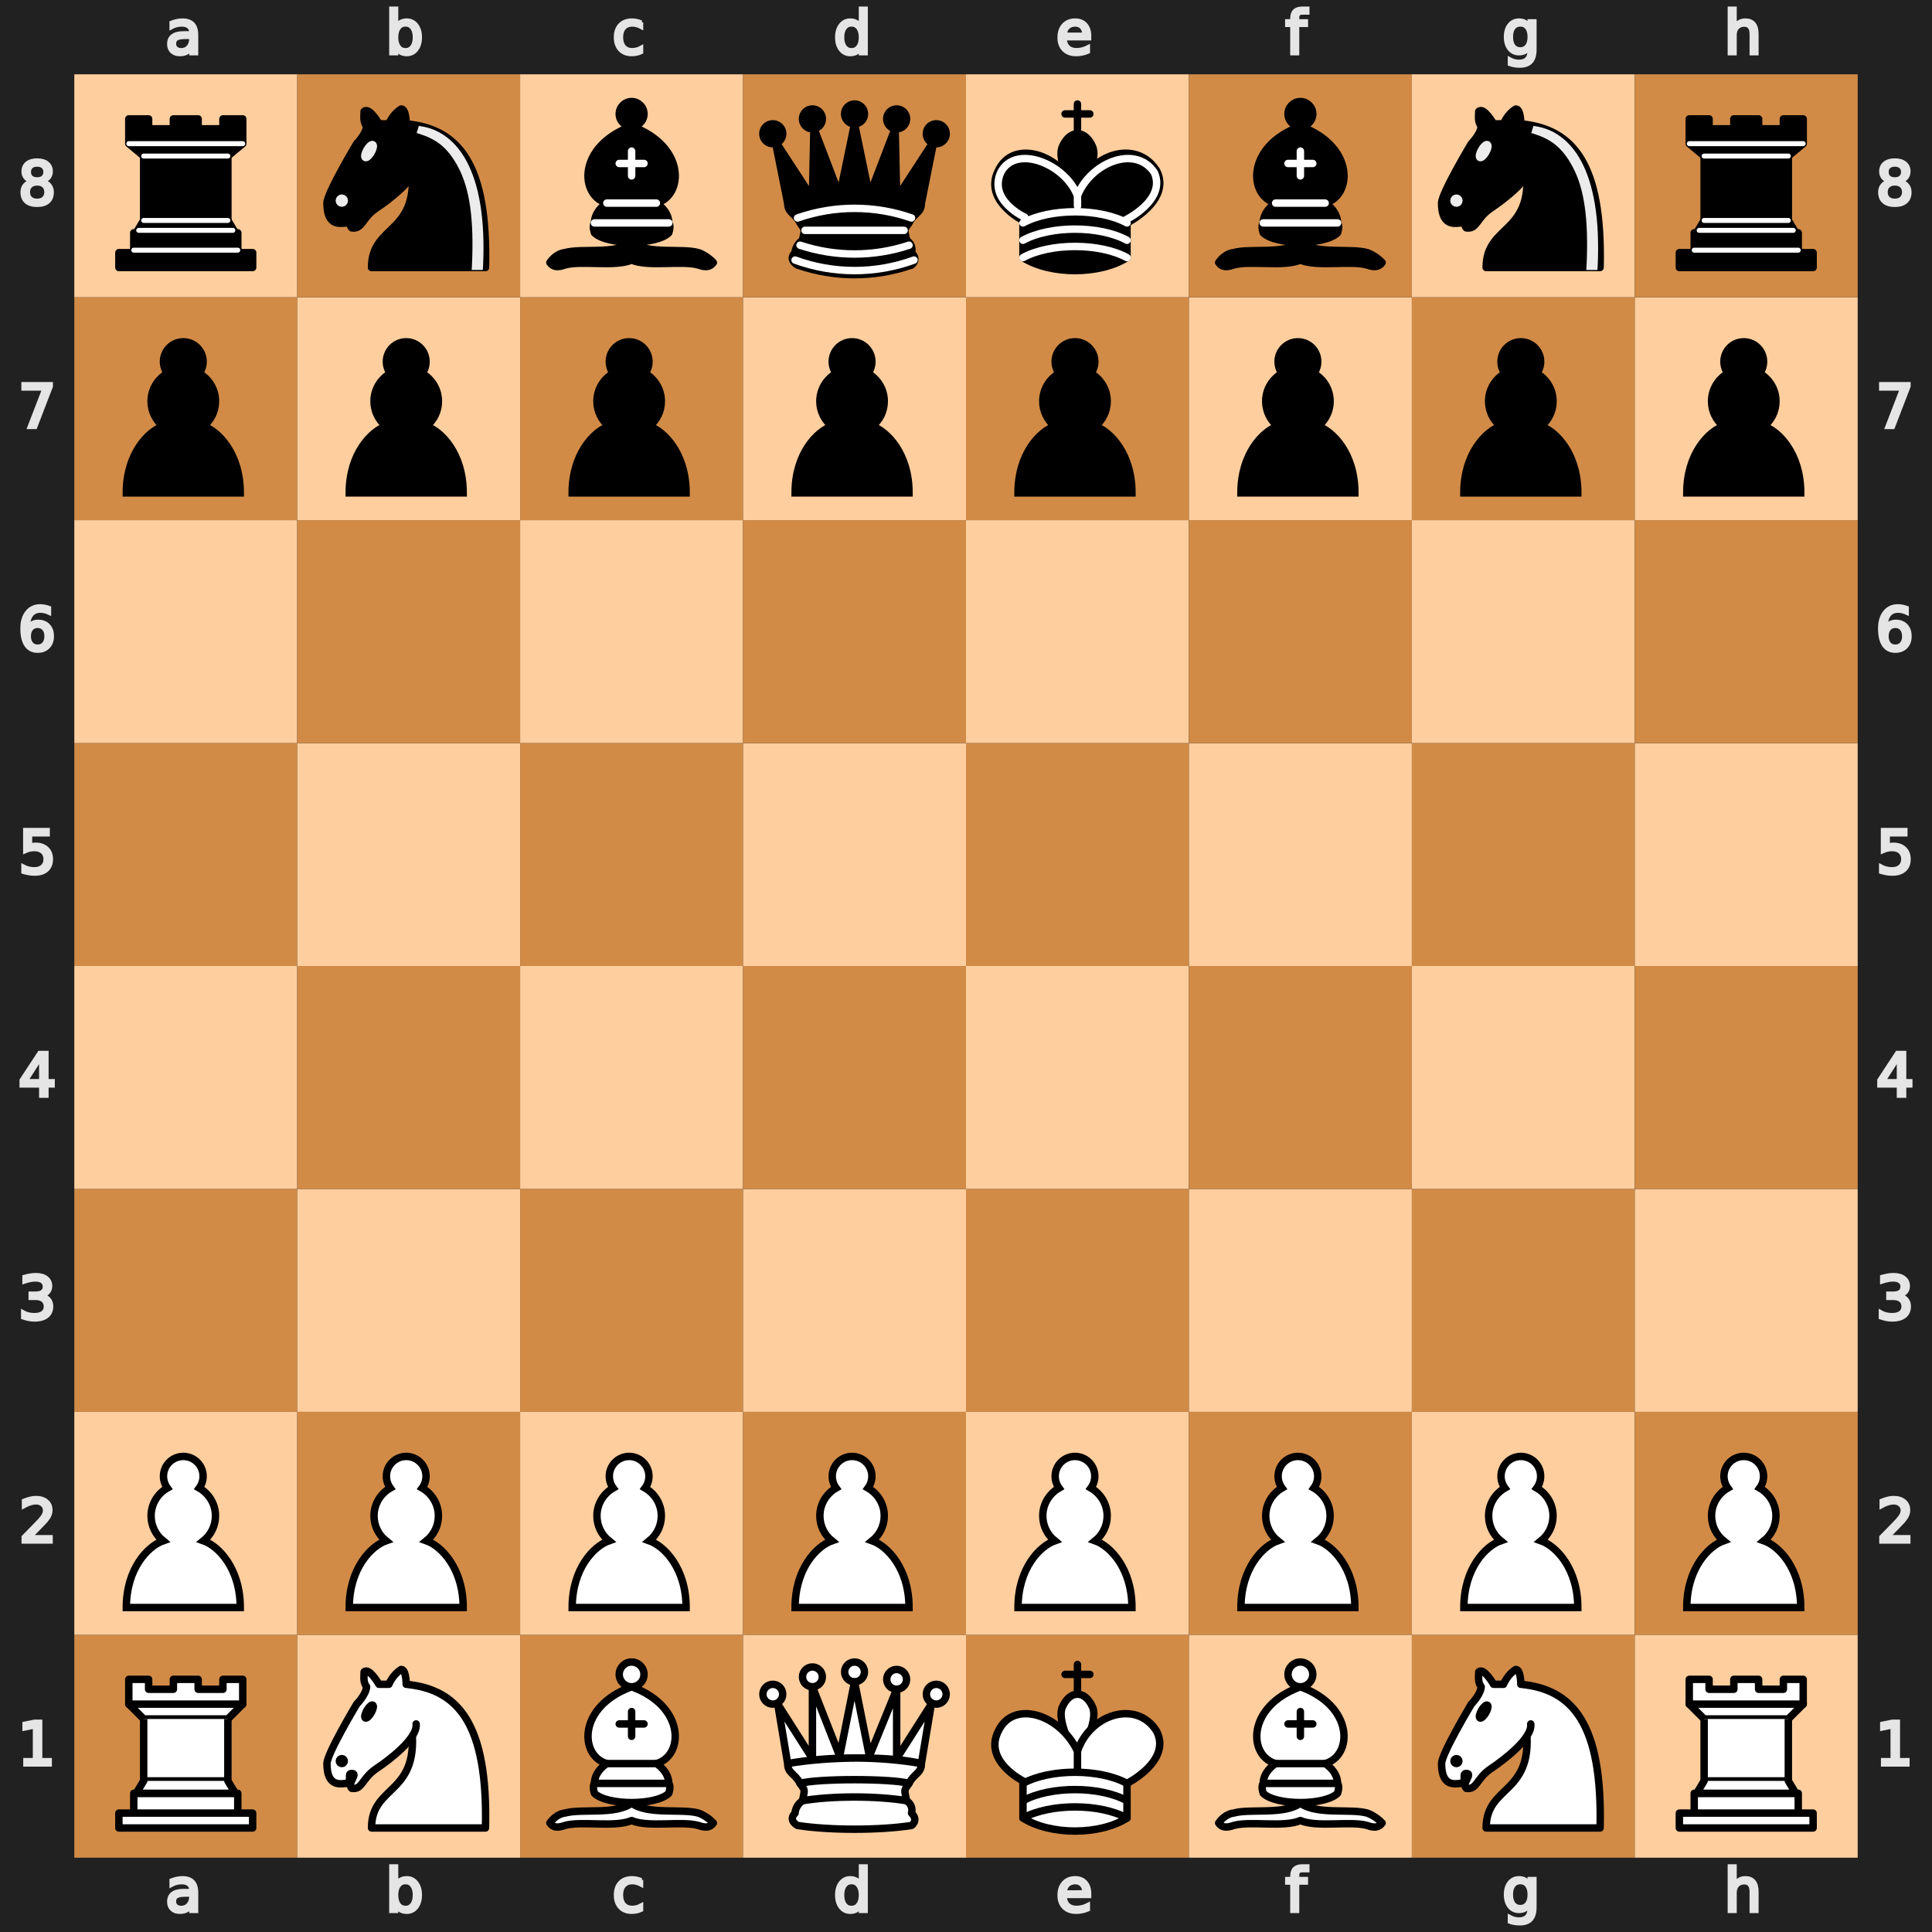
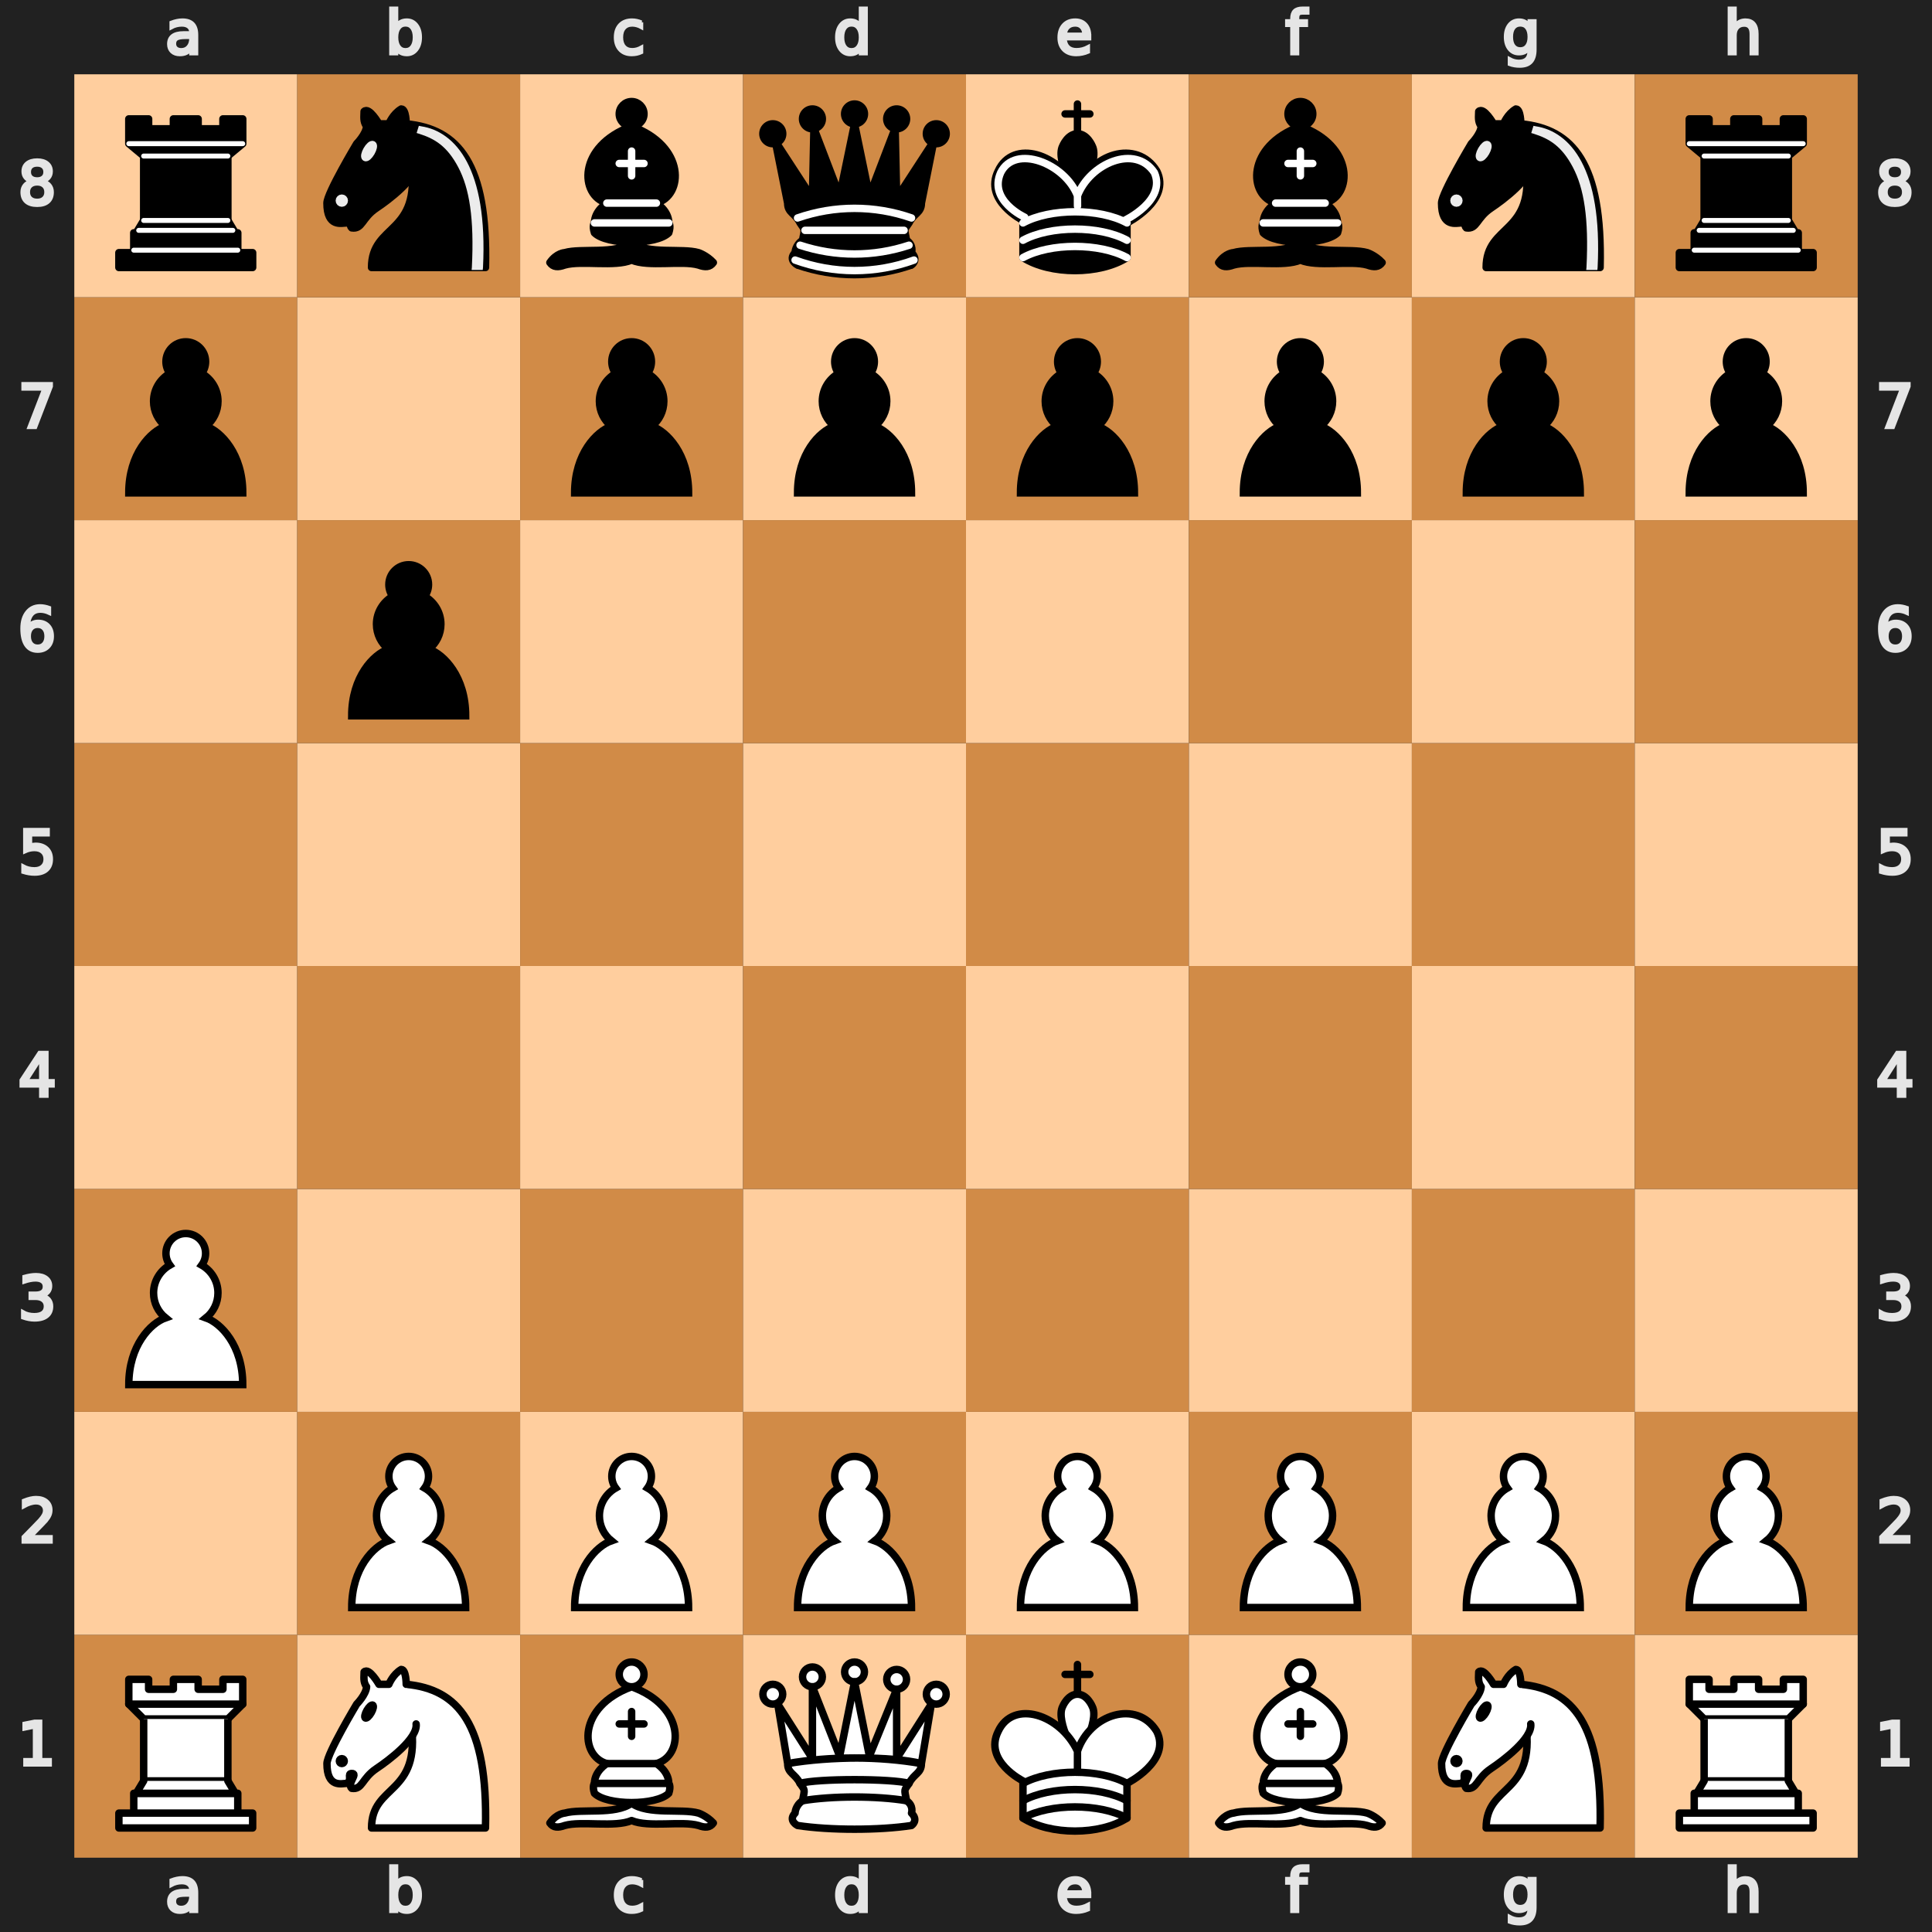
- <svg xmlns="http://www.w3.org/2000/svg" xmlns:xlink="http://www.w3.org/1999/xlink" version="1.1" viewBox="0 0 390 390">
+ <svg xmlns="http://www.w3.org/2000/svg" xmlns:xlink="http://www.w3.org/1999/xlink" version="1.2" baseProfile="tiny" viewBox="0 0 390 390">
  <defs>
    <g id="white-pawn" class="white pawn">
-       <path d="M22 9c-2.21 0-4 1.79-4 4 0 .89.29 1.71.78 2.38-1.95 1.12-3.28 3.21-3.28 5.62 0 2.03.94 3.84 2.41 5.03-3 1.06-7.41 5.55-7.41 13.47h23c0-7.92-4.41-12.41-7.41-13.47 1.47-1.19 2.41-3 2.41-5.03 0-2.41-1.33-4.5-3.28-5.62.49-.67.78-1.49.78-2.38 0-2.21-1.79-4-4-4z" fill="#fff" stroke="#000" stroke-width="1.5" stroke-linecap="round" />
+       <path d="M22.5 9c-2.21 0-4 1.79-4 4 0 .89.29 1.71.78 2.38C17.33 16.5 16 18.59 16 21c0 2.03.94 3.84 2.41 5.03-3 1.06-7.41 5.55-7.41 13.47h23c0-7.92-4.41-12.41-7.41-13.47 1.47-1.19 2.41-3 2.41-5.03 0-2.41-1.33-4.5-3.28-5.62.49-.67.78-1.49.78-2.38 0-2.21-1.79-4-4-4z" fill="#fff" stroke="#000" stroke-width="1.5" stroke-linecap="round" />
    </g>
    <g id="white-knight" class="white knight" fill="none" fill-rule="evenodd" stroke="#000" stroke-width="1.5" stroke-linecap="round" stroke-linejoin="round">
      <path d="M 22,10 C 32.5,11 38.5,18 38,39 L 15,39 C 15,30 25,32.5 23,18" style="fill:#ffffff; stroke:#000000;" />
      <path d="M 24,18 C 24.38,20.91 18.45,25.37 16,27 C 13,29 13.18,31.34 11,31 C 9.958,30.06 12.41,27.96 11,28 C 10,28 11.19,29.23 10,30 C 9,30 5.997,31 6,26 C 6,24 12,14 12,14 C 12,14 13.89,12.1 14,10.5 C 13.27,9.506 13.5,8.5 13.5,7.5 C 14.5,6.5 16.5,10 16.5,10 L 18.5,10 C 18.5,10 19.28,8.008 21,7 C 22,7 22,10 22,10" style="fill:#ffffff; stroke:#000000;" />
      <path d="M 9.5 25.5 A 0.5 0.5 0 1 1 8.5,25.5 A 0.5 0.5 0 1 1 9.5 25.5 z" style="fill:#000000; stroke:#000000;" />
      <path d="M 15 15.5 A 0.5 1.5 0 1 1 14,15.5 A 0.5 1.5 0 1 1 15 15.5 z" transform="matrix(0.866,0.5,-0.5,0.866,9.693,-5.173)" style="fill:#000000; stroke:#000000;" />
    </g>
    <g id="white-bishop" class="white bishop" fill="none" fill-rule="evenodd" stroke="#000" stroke-width="1.5" stroke-linecap="round" stroke-linejoin="round">
      <g fill="#fff" stroke-linecap="butt">
        <path d="M9 36c3.39-.97 10.11.43 13.5-2 3.39 2.43 10.11 1.03 13.5 2 0 0 1.65.54 3 2-.68.97-1.65.99-3 .5-3.39-.97-10.11.46-13.5-1-3.39 1.46-10.11.03-13.5 1-1.354.49-2.323.47-3-.5 1.354-1.94 3-2 3-2zM15 32c2.5 2.5 12.5 2.5 15 0 .5-1.5 0-2 0-2 0-2.5-2.5-4-2.5-4 5.5-1.5 6-11.5-5-15.5-11 4-10.5 14-5 15.5 0 0-2.5 1.5-2.5 4 0 0-.5.5 0 2zM25 8a2.5 2.5 0 1 1-5 0 2.5 2.5 0 1 1 5 0z" />
      </g>
      <path d="M17.5 26h10M15 30h15m-7.5-14.5v5M20 18h5" stroke-linejoin="miter" />
    </g>
    <g id="white-rook" class="white rook" fill="#fff" fill-rule="evenodd" stroke="#000" stroke-width="1.5" stroke-linecap="round" stroke-linejoin="round">
      <path d="M9 39h27v-3H9v3zM12 36v-4h21v4H12zM11 14V9h4v2h5V9h5v2h5V9h4v5" stroke-linecap="butt" />
      <path d="M34 14l-3 3H14l-3-3" />
      <path d="M31 17v12.5H14V17" stroke-linecap="butt" stroke-linejoin="miter" />
      <path d="M31 29.5l1.5 2.5h-20l1.5-2.5" />
      <path d="M11 14h23" fill="none" stroke-linejoin="miter" />
    </g>
    <g id="white-queen" class="white queen" fill="#fff" fill-rule="evenodd" stroke="#000" stroke-width="1.5" stroke-linecap="round" stroke-linejoin="round">
      <path d="M8 12a2 2 0 1 1-4 0 2 2 0 1 1 4 0zM24.5 7.5a2 2 0 1 1-4 0 2 2 0 1 1 4 0zM41 12a2 2 0 1 1-4 0 2 2 0 1 1 4 0zM16 8.5a2 2 0 1 1-4 0 2 2 0 1 1 4 0zM33 9a2 2 0 1 1-4 0 2 2 0 1 1 4 0z" />
      <path d="M9 26c8.5-1.5 21-1.5 27 0l2-12-7 11V11l-5.5 13.5-3-15-3 15-5.5-14V25L7 14l2 12zM9 26c0 2 1.5 2 2.5 4 1 1.5 1 1 .5 3.5-1.5 1-1.5 2.5-1.5 2.5-1.5 1.5.5 2.5.5 2.5 6.5 1 16.5 1 23 0 0 0 1.5-1 0-2.5 0 0 .5-1.5-1-2.5-.5-2.5-.5-2 .5-3.5 1-2 2.5-2 2.5-4-8.5-1.5-18.5-1.5-27 0z" stroke-linecap="butt" />
      <path d="M11.5 30c3.5-1 18.5-1 22 0M12 33.5c6-1 15-1 21 0" fill="none" />
    </g>
    <g id="white-king" class="white king" fill="none" fill-rule="evenodd" stroke="#000" stroke-width="1.5" stroke-linecap="round" stroke-linejoin="round">
      <path d="M22.5 11.63V6M20 8h5" stroke-linejoin="miter" />
      <path d="M22.5 25s4.5-7.5 3-10.5c0 0-1-2.5-3-2.5s-3 2.5-3 2.5c-1.5 3 3 10.5 3 10.5" fill="#fff" stroke-linecap="butt" stroke-linejoin="miter" />
      <path d="M11.5 37c5.5 3.5 15.5 3.5 21 0v-7s9-4.5 6-10.5c-4-6.5-13.5-3.5-16 4V27v-3.5c-3.5-7.5-13-10.5-16-4-3 6 5 10 5 10V37z" fill="#fff" />
      <path d="M11.5 30c5.5-3 15.5-3 21 0m-21 3.5c5.5-3 15.5-3 21 0m-21 3.5c5.5-3 15.5-3 21 0" />
    </g>
    <g id="black-pawn" class="black pawn">
-       <path d="M22 9c-2.21 0-4 1.79-4 4 0 .89.29 1.71.78 2.38-1.95 1.12-3.28 3.21-3.28 5.62 0 2.03.94 3.84 2.41 5.03-3 1.06-7.41 5.55-7.41 13.47h23c0-7.92-4.41-12.41-7.41-13.47 1.47-1.19 2.41-3 2.41-5.03 0-2.41-1.33-4.5-3.28-5.62.49-.67.78-1.49.78-2.38 0-2.21-1.79-4-4-4z" stroke="#000" stroke-width="1.5" stroke-linecap="round" />
+       <path d="M22.5 9c-2.21 0-4 1.79-4 4 0 .89.29 1.71.78 2.38C17.33 16.5 16 18.59 16 21c0 2.03.94 3.84 2.41 5.03-3 1.06-7.41 5.55-7.41 13.47h23c0-7.92-4.41-12.41-7.41-13.47 1.47-1.19 2.41-3 2.41-5.03 0-2.41-1.33-4.5-3.28-5.62.49-.67.78-1.49.78-2.38 0-2.21-1.79-4-4-4z" stroke="#000" stroke-width="1.5" stroke-linecap="round" />
    </g>
    <g id="black-knight" class="black knight" fill="none" fill-rule="evenodd" stroke="#000" stroke-width="1.5" stroke-linecap="round" stroke-linejoin="round">
      <path d="M 22,10 C 32.5,11 38.5,18 38,39 L 15,39 C 15,30 25,32.5 23,18" style="fill:#000000; stroke:#000000;" />
      <path d="M 24,18 C 24.38,20.91 18.45,25.37 16,27 C 13,29 13.18,31.34 11,31 C 9.958,30.06 12.41,27.96 11,28 C 10,28 11.19,29.23 10,30 C 9,30 5.997,31 6,26 C 6,24 12,14 12,14 C 12,14 13.89,12.1 14,10.5 C 13.27,9.506 13.5,8.5 13.5,7.5 C 14.5,6.5 16.5,10 16.5,10 L 18.5,10 C 18.5,10 19.28,8.008 21,7 C 22,7 22,10 22,10" style="fill:#000000; stroke:#000000;" />
      <path d="M 9.5 25.5 A 0.5 0.5 0 1 1 8.5,25.5 A 0.5 0.5 0 1 1 9.5 25.5 z" style="fill:#ececec; stroke:#ececec;" />
      <path d="M 15 15.5 A 0.5 1.5 0 1 1 14,15.5 A 0.5 1.5 0 1 1 15 15.5 z" transform="matrix(0.866,0.5,-0.5,0.866,9.693,-5.173)" style="fill:#ececec; stroke:#ececec;" />
      <path d="M 24.55,10.4 L 24.1,11.85 L 24.6,12 C 27.75,13 30.25,14.49 32.5,18.75 C 34.75,23.01 35.75,29.06 35.25,39 L 35.2,39.5 L 37.45,39.5 L 37.5,39 C 38,28.94 36.62,22.15 34.25,17.66 C 31.88,13.17 28.46,11.02 25.06,10.5 L 24.55,10.4 z " style="fill:#ececec; stroke:none;" />
    </g>
    <g id="black-bishop" class="black bishop" fill="none" fill-rule="evenodd" stroke="#000" stroke-width="1.5" stroke-linecap="round" stroke-linejoin="round">
      <path d="M9 36c3.39-.97 10.11.43 13.5-2 3.39 2.43 10.11 1.03 13.5 2 0 0 1.65.54 3 2-.68.97-1.65.99-3 .5-3.39-.97-10.11.46-13.5-1-3.39 1.46-10.11.03-13.5 1-1.354.49-2.323.47-3-.5 1.354-1.94 3-2 3-2zm6-4c2.5 2.5 12.5 2.5 15 0 .5-1.5 0-2 0-2 0-2.5-2.5-4-2.5-4 5.5-1.5 6-11.5-5-15.5-11 4-10.5 14-5 15.5 0 0-2.5 1.5-2.5 4 0 0-.5.5 0 2zM25 8a2.5 2.5 0 1 1-5 0 2.5 2.5 0 1 1 5 0z" fill="#000" stroke-linecap="butt" />
      <path d="M17.5 26h10M15 30h15m-7.5-14.5v5M20 18h5" stroke="#fff" stroke-linejoin="miter" />
    </g>
    <g id="black-rook" class="black rook" fill="#000" fill-rule="evenodd" stroke="#000" stroke-width="1.5" stroke-linecap="round" stroke-linejoin="round">
      <path d="M9 39h27v-3H9v3zM12.5 32l1.5-2.5h17l1.5 2.5h-20zM12 36v-4h21v4H12z" stroke-linecap="butt" />
      <path d="M14 29.5v-13h17v13H14z" stroke-linecap="butt" stroke-linejoin="miter" />
      <path d="M14 16.5L11 14h23l-3 2.5H14zM11 14V9h4v2h5V9h5v2h5V9h4v5H11z" stroke-linecap="butt" />
      <path d="M12 35.5h21M13 31.5h19M14 29.5h17M14 16.5h17M11 14h23" fill="none" stroke="#fff" stroke-width="1" stroke-linejoin="miter" />
    </g>
    <g id="black-queen" class="black queen" fill="#000" fill-rule="evenodd" stroke="#000" stroke-width="1.5" stroke-linecap="round" stroke-linejoin="round">
      <g fill="#000" stroke="none">
        <circle cx="6" cy="12" r="2.75" />
        <circle cx="14" cy="9" r="2.75" />
        <circle cx="22.5" cy="8" r="2.75" />
        <circle cx="31" cy="9" r="2.75" />
        <circle cx="39" cy="12" r="2.75" />
      </g>
      <path d="M9 26c8.5-1.5 21-1.5 27 0l2.5-12.5L31 25l-.3-14.1-5.2 13.6-3-14.5-3 14.5-5.2-13.6L14 25 6.5 13.5 9 26zM9 26c0 2 1.5 2 2.5 4 1 1.5 1 1 .5 3.5-1.5 1-1.5 2.5-1.5 2.5-1.5 1.5.5 2.5.5 2.5 6.5 1 16.5 1 23 0 0 0 1.5-1 0-2.5 0 0 .5-1.5-1-2.5-.5-2.5-.5-2 .5-3.5 1-2 2.5-2 2.5-4-8.5-1.5-18.5-1.5-27 0z" stroke-linecap="butt" />
      <path d="M11 38.5a35 35 1 0 0 23 0" fill="none" stroke-linecap="butt" />
      <path d="M11 29a35 35 1 0 1 23 0M12.5 31.5h20M11.5 34.5a35 35 1 0 0 22 0M10.5 37.5a35 35 1 0 0 24 0" fill="none" stroke="#fff" />
    </g>
    <g id="black-king" class="black king" fill="none" fill-rule="evenodd" stroke="#000" stroke-width="1.5" stroke-linecap="round" stroke-linejoin="round">
      <path d="M22.5 11.63V6" stroke-linejoin="miter" />
      <path d="M22.5 25s4.5-7.5 3-10.5c0 0-1-2.5-3-2.5s-3 2.5-3 2.5c-1.5 3 3 10.5 3 10.5" fill="#000" stroke-linecap="butt" stroke-linejoin="miter" />
      <path d="M11.5 37c5.5 3.5 15.5 3.5 21 0v-7s9-4.5 6-10.5c-4-6.5-13.5-3.5-16 4V27v-3.5c-3.5-7.5-13-10.5-16-4-3 6 5 10 5 10V37z" fill="#000" />
      <path d="M20 8h5" stroke-linejoin="miter" />
      <path d="M32 29.5s8.5-4 6.03-9.65C34.15 14 25 18 22.5 24.5l.01 2.1-.01-2.1C20 18 9.906 14 6.997 19.85c-2.497 5.65 4.853 9 4.853 9M11.5 30c5.5-3 15.5-3 21 0m-21 3.5c5.5-3 15.5-3 21 0m-21 3.5c5.5-3 15.5-3 21 0" stroke="#fff" />
    </g>
  </defs>
  <rect x="0" y="0" width="390" height="390" fill="#212121" />
  <g transform="translate(20, 0) scale(0.75, 0.75)" fill="#e5e5e5" stroke="#e5e5e5">
    <path d="M23.328 10.016q-1.742 0-2.414.398-.672.398-.672 1.36 0 .765.5 1.218.508.445 1.375.445 1.196 0 1.914-.843.727-.852.727-2.258v-.32zm2.867-.594v4.992h-1.437v-1.328q-.492.797-1.227 1.18-.734.375-1.797.375-1.343 0-2.14-.75-.79-.758-.79-2.024 0-1.476.985-2.226.992-.75 2.953-.75h2.016V8.75q0-.992-.656-1.531-.649-.547-1.829-.547-.75 0-1.46.18-.711.18-1.368.539V6.062q.79-.304 1.532-.453.742-.156 1.445-.156 1.898 0 2.836.984.937.985.937 2.985z" />
  </g>
  <g transform="translate(20, 375) scale(0.75, 0.75)" fill="#e5e5e5" stroke="#e5e5e5">
    <path d="M23.328 10.016q-1.742 0-2.414.398-.672.398-.672 1.36 0 .765.5 1.218.508.445 1.375.445 1.196 0 1.914-.843.727-.852.727-2.258v-.32zm2.867-.594v4.992h-1.437v-1.328q-.492.797-1.227 1.18-.734.375-1.797.375-1.343 0-2.14-.75-.79-.758-.79-2.024 0-1.476.985-2.226.992-.75 2.953-.75h2.016V8.75q0-.992-.656-1.531-.649-.547-1.829-.547-.75 0-1.46.18-.711.18-1.368.539V6.062q.79-.304 1.532-.453.742-.156 1.445-.156 1.898 0 2.836.984.937.985.937 2.985z" />
  </g>
  <g transform="translate(65, 0) scale(0.75, 0.75)" fill="#e5e5e5" stroke="#e5e5e5">
    <path d="M24.922 10.047q0-1.586-.656-2.485-.649-.906-1.79-.906-1.14 0-1.796.906-.649.899-.649 2.485 0 1.586.649 2.492.656.898 1.797.898 1.14 0 1.789-.898.656-.906.656-2.492zm-4.89-3.055q.452-.781 1.14-1.156.695-.383 1.656-.383 1.594 0 2.586 1.266 1 1.265 1 3.328 0 2.062-1 3.328-.992 1.266-2.586 1.266-.96 0-1.656-.375-.688-.383-1.14-1.164v1.312h-1.446V2.258h1.445z" />
  </g>
  <g transform="translate(65, 375) scale(0.75, 0.75)" fill="#e5e5e5" stroke="#e5e5e5">
    <path d="M24.922 10.047q0-1.586-.656-2.485-.649-.906-1.79-.906-1.14 0-1.796.906-.649.899-.649 2.485 0 1.586.649 2.492.656.898 1.797.898 1.14 0 1.789-.898.656-.906.656-2.492zm-4.89-3.055q.452-.781 1.14-1.156.695-.383 1.656-.383 1.594 0 2.586 1.266 1 1.265 1 3.328 0 2.062-1 3.328-.992 1.266-2.586 1.266-.96 0-1.656-.375-.688-.383-1.14-1.164v1.312h-1.446V2.258h1.445z" />
  </g>
  <g transform="translate(110, 0) scale(0.75, 0.75)" fill="#e5e5e5" stroke="#e5e5e5">
    <path d="M25.96 6v1.344q-.608-.336-1.226-.5-.609-.172-1.234-.172-1.398 0-2.172.89-.773.883-.773 2.485 0 1.601.773 2.492.774.883 2.172.883.625 0 1.234-.164.618-.172 1.227-.508v1.328q-.602.281-1.25.422-.64.14-1.367.14-1.977 0-3.14-1.242-1.165-1.242-1.165-3.351 0-2.14 1.172-3.367 1.18-1.227 3.227-1.227.664 0 1.296.14.633.134 1.227.407z" />
  </g>
  <g transform="translate(110, 375) scale(0.75, 0.75)" fill="#e5e5e5" stroke="#e5e5e5">
    <path d="M25.96 6v1.344q-.608-.336-1.226-.5-.609-.172-1.234-.172-1.398 0-2.172.89-.773.883-.773 2.485 0 1.601.773 2.492.774.883 2.172.883.625 0 1.234-.164.618-.172 1.227-.508v1.328q-.602.281-1.25.422-.64.14-1.367.14-1.977 0-3.14-1.242-1.165-1.242-1.165-3.351 0-2.14 1.172-3.367 1.18-1.227 3.227-1.227.664 0 1.296.14.633.134 1.227.407z" />
  </g>
  <g transform="translate(155, 0) scale(0.75, 0.75)" fill="#e5e5e5" stroke="#e5e5e5">
    <path d="M24.973 6.992V2.258h1.437v12.156h-1.437v-1.312q-.453.78-1.149 1.164-.687.375-1.656.375-1.586 0-2.586-1.266-.992-1.266-.992-3.328 0-2.063.992-3.328 1-1.266 2.586-1.266.969 0 1.656.383.696.375 1.149 1.156zm-4.899 3.055q0 1.586.649 2.492.656.898 1.797.898 1.14 0 1.796-.898.657-.906.657-2.492 0-1.586-.657-2.485-.656-.906-1.796-.906-1.141 0-1.797.906-.649.899-.649 2.485z" />
  </g>
  <g transform="translate(155, 375) scale(0.75, 0.75)" fill="#e5e5e5" stroke="#e5e5e5">
    <path d="M24.973 6.992V2.258h1.437v12.156h-1.437v-1.312q-.453.78-1.149 1.164-.687.375-1.656.375-1.586 0-2.586-1.266-.992-1.266-.992-3.328 0-2.063.992-3.328 1-1.266 2.586-1.266.969 0 1.656.383.696.375 1.149 1.156zm-4.899 3.055q0 1.586.649 2.492.656.898 1.797.898 1.14 0 1.796-.898.657-.906.657-2.492 0-1.586-.657-2.485-.656-.906-1.796-.906-1.141 0-1.797.906-.649.899-.649 2.485z" />
  </g>
  <g transform="translate(200, 0) scale(0.75, 0.75)" fill="#e5e5e5" stroke="#e5e5e5">
    <path d="M26.555 9.68v.703h-6.61q.094 1.484.89 2.265.806.774 2.235.774.828 0 1.602-.203.781-.203 1.547-.61v1.36q-.774.328-1.586.5-.813.172-1.649.172-2.093 0-3.32-1.22-1.219-1.218-1.219-3.296 0-2.148 1.157-3.406 1.164-1.266 3.132-1.266 1.766 0 2.79 1.14 1.03 1.134 1.03 3.087zm-1.438-.422q-.015-1.18-.664-1.883-.64-.703-1.703-.703-1.203 0-1.93.68-.718.68-.828 1.914z" />
  </g>
  <g transform="translate(200, 375) scale(0.75, 0.75)" fill="#e5e5e5" stroke="#e5e5e5">
    <path d="M26.555 9.68v.703h-6.61q.094 1.484.89 2.265.806.774 2.235.774.828 0 1.602-.203.781-.203 1.547-.61v1.36q-.774.328-1.586.5-.813.172-1.649.172-2.093 0-3.32-1.22-1.219-1.218-1.219-3.296 0-2.148 1.157-3.406 1.164-1.266 3.132-1.266 1.766 0 2.79 1.14 1.03 1.134 1.03 3.087zm-1.438-.422q-.015-1.18-.664-1.883-.64-.703-1.703-.703-1.203 0-1.93.68-.718.68-.828 1.914z" />
  </g>
  <g transform="translate(245, 0) scale(0.75, 0.75)" fill="#e5e5e5" stroke="#e5e5e5">
    <path d="M25.285 2.258v1.195H23.91q-.773 0-1.078.313-.297.312-.297 1.125v.773h2.367v1.117h-2.367v7.633H21.09V6.781h-1.375V5.664h1.375v-.61q0-1.46.68-2.124.68-.672 2.156-.672z" />
  </g>
  <g transform="translate(245, 375) scale(0.75, 0.75)" fill="#e5e5e5" stroke="#e5e5e5">
    <path d="M25.285 2.258v1.195H23.91q-.773 0-1.078.313-.297.312-.297 1.125v.773h2.367v1.117h-2.367v7.633H21.09V6.781h-1.375V5.664h1.375v-.61q0-1.46.68-2.124.68-.672 2.156-.672z" />
  </g>
  <g transform="translate(290, 0) scale(0.75, 0.75)" fill="#e5e5e5" stroke="#e5e5e5">
    <path d="M24.973 9.937q0-1.562-.649-2.421-.64-.86-1.804-.86-1.157 0-1.805.86-.64.859-.64 2.421 0 1.555.64 2.415.648.859 1.805.859 1.164 0 1.804-.86.649-.859.649-2.414zm1.437 3.391q0 2.234-.992 3.32-.992 1.094-3.04 1.094-.757 0-1.429-.117-.672-.11-1.304-.344v-1.398q.632.344 1.25.508.617.164 1.257.164 1.414 0 2.118-.743.703-.734.703-2.226v-.711q-.446.773-1.141 1.156-.695.383-1.664.383-1.61 0-2.594-1.227-.984-1.226-.984-3.25 0-2.03.984-3.257.985-1.227 2.594-1.227.969 0 1.664.383t1.14 1.156V5.664h1.438z" />
  </g>
  <g transform="translate(290, 375) scale(0.75, 0.75)" fill="#e5e5e5" stroke="#e5e5e5">
    <path d="M24.973 9.937q0-1.562-.649-2.421-.64-.86-1.804-.86-1.157 0-1.805.86-.64.859-.64 2.421 0 1.555.64 2.415.648.859 1.805.859 1.164 0 1.804-.86.649-.859.649-2.414zm1.437 3.391q0 2.234-.992 3.32-.992 1.094-3.04 1.094-.757 0-1.429-.117-.672-.11-1.304-.344v-1.398q.632.344 1.25.508.617.164 1.257.164 1.414 0 2.118-.743.703-.734.703-2.226v-.711q-.446.773-1.141 1.156-.695.383-1.664.383-1.61 0-2.594-1.227-.984-1.226-.984-3.25 0-2.03.984-3.257.985-1.227 2.594-1.227.969 0 1.664.383t1.14 1.156V5.664h1.438z" />
  </g>
  <g transform="translate(335, 0) scale(0.75, 0.75)" fill="#e5e5e5" stroke="#e5e5e5">
    <path d="M26.164 9.133v5.281h-1.437V9.18q0-1.243-.485-1.86-.484-.617-1.453-.617-1.164 0-1.836.742-.672.742-.672 2.024v4.945h-1.445V2.258h1.445v4.765q.516-.789 1.211-1.18.703-.39 1.617-.39 1.508 0 2.282.938.773.93.773 2.742z" />
  </g>
  <g transform="translate(335, 375) scale(0.75, 0.75)" fill="#e5e5e5" stroke="#e5e5e5">
    <path d="M26.164 9.133v5.281h-1.437V9.18q0-1.243-.485-1.86-.484-.617-1.453-.617-1.164 0-1.836.742-.672.742-.672 2.024v4.945h-1.445V2.258h1.445v4.765q.516-.789 1.211-1.18.703-.39 1.617-.39 1.508 0 2.282.938.773.93.773 2.742z" />
  </g>
  <g transform="translate(0, 335) scale(0.75, 0.75)" fill="#e5e5e5" stroke="#e5e5e5">
    <path d="M6.754 26.996h2.578v-8.898l-2.805.562v-1.437l2.79-.563h1.578v10.336h2.578v1.328h-6.72z" />
  </g>
  <g transform="translate(375, 335) scale(0.75, 0.75)" fill="#e5e5e5" stroke="#e5e5e5">
    <path d="M6.754 26.996h2.578v-8.898l-2.805.562v-1.437l2.79-.563h1.578v10.336h2.578v1.328h-6.72z" />
  </g>
  <g transform="translate(0, 290) scale(0.75, 0.75)" fill="#e5e5e5" stroke="#e5e5e5">
    <path d="M8.195 26.996h5.508v1.328H6.297v-1.328q.898-.93 2.445-2.492 1.555-1.57 1.953-2.024.758-.851 1.055-1.437.305-.594.305-1.164 0-.93-.657-1.516-.648-.586-1.695-.586-.742 0-1.57.258-.82.258-1.758.781v-1.593q.953-.383 1.781-.578.828-.196 1.516-.196 1.812 0 2.89.906 1.079.907 1.079 2.422 0 .72-.274 1.368-.265.64-.976 1.515-.196.227-1.243 1.313-1.046 1.078-2.953 3.023z" />
  </g>
  <g transform="translate(375, 290) scale(0.75, 0.75)" fill="#e5e5e5" stroke="#e5e5e5">
    <path d="M8.195 26.996h5.508v1.328H6.297v-1.328q.898-.93 2.445-2.492 1.555-1.57 1.953-2.024.758-.851 1.055-1.437.305-.594.305-1.164 0-.93-.657-1.516-.648-.586-1.695-.586-.742 0-1.57.258-.82.258-1.758.781v-1.593q.953-.383 1.781-.578.828-.196 1.516-.196 1.812 0 2.89.906 1.079.907 1.079 2.422 0 .72-.274 1.368-.265.64-.976 1.515-.196.227-1.243 1.313-1.046 1.078-2.953 3.023z" />
  </g>
  <g transform="translate(0, 245) scale(0.75, 0.75)" fill="#e5e5e5" stroke="#e5e5e5">
    <path d="M11.434 22.035q1.132.242 1.765 1.008.64.766.64 1.89 0 1.727-1.187 2.672-1.187.946-3.375.946-.734 0-1.515-.149-.774-.14-1.602-.43V26.45q.656.383 1.438.578.78.196 1.632.196 1.485 0 2.258-.586.782-.586.782-1.703 0-1.032-.727-1.61-.719-.586-2.008-.586h-1.36v-1.297h1.423q1.164 0 1.78-.46.618-.47.618-1.344 0-.899-.64-1.375-.633-.485-1.82-.485-.65 0-1.391.141-.743.14-1.633.437V16.95q.898-.25 1.68-.375.788-.125 1.484-.125 1.797 0 2.844.82 1.046.813 1.046 2.204 0 .968-.554 1.64-.555.664-1.578.922z" />
  </g>
  <g transform="translate(375, 245) scale(0.75, 0.75)" fill="#e5e5e5" stroke="#e5e5e5">
    <path d="M11.434 22.035q1.132.242 1.765 1.008.64.766.64 1.89 0 1.727-1.187 2.672-1.187.946-3.375.946-.734 0-1.515-.149-.774-.14-1.602-.43V26.45q.656.383 1.438.578.78.196 1.632.196 1.485 0 2.258-.586.782-.586.782-1.703 0-1.032-.727-1.61-.719-.586-2.008-.586h-1.36v-1.297h1.423q1.164 0 1.78-.46.618-.47.618-1.344 0-.899-.64-1.375-.633-.485-1.82-.485-.65 0-1.391.141-.743.14-1.633.437V16.95q.898-.25 1.68-.375.788-.125 1.484-.125 1.797 0 2.844.82 1.046.813 1.046 2.204 0 .968-.554 1.64-.555.664-1.578.922z" />
  </g>
  <g transform="translate(0, 200) scale(0.75, 0.75)" fill="#e5e5e5" stroke="#e5e5e5">
    <path d="M11.016 18.035L7.03 24.262h3.985zm-.414-1.375h1.984v7.602h1.664v1.312h-1.664v2.75h-1.57v-2.75H5.75v-1.523z" />
  </g>
  <g transform="translate(375, 200) scale(0.75, 0.75)" fill="#e5e5e5" stroke="#e5e5e5">
    <path d="M11.016 18.035L7.03 24.262h3.985zm-.414-1.375h1.984v7.602h1.664v1.312h-1.664v2.75h-1.57v-2.75H5.75v-1.523z" />
  </g>
  <g transform="translate(0, 155) scale(0.75, 0.75)" fill="#e5e5e5" stroke="#e5e5e5">
    <path d="M6.719 16.66h6.195v1.328h-4.75v2.86q.344-.118.688-.172.343-.063.687-.063 1.953 0 3.094 1.07 1.14 1.07 1.14 2.899 0 1.883-1.171 2.93-1.172 1.039-3.305 1.039-.735 0-1.5-.125-.758-.125-1.57-.375v-1.586q.703.383 1.453.57.75.188 1.586.188 1.351 0 2.14-.711.79-.711.79-1.93 0-1.219-.79-1.93-.789-.71-2.14-.71-.633 0-1.266.14-.625.14-1.281.438z" />
  </g>
  <g transform="translate(375, 155) scale(0.75, 0.75)" fill="#e5e5e5" stroke="#e5e5e5">
    <path d="M6.719 16.66h6.195v1.328h-4.75v2.86q.344-.118.688-.172.343-.063.687-.063 1.953 0 3.094 1.07 1.14 1.07 1.14 2.899 0 1.883-1.171 2.93-1.172 1.039-3.305 1.039-.735 0-1.5-.125-.758-.125-1.57-.375v-1.586q.703.383 1.453.57.75.188 1.586.188 1.351 0 2.14-.711.79-.711.79-1.93 0-1.219-.79-1.93-.789-.71-2.14-.71-.633 0-1.266.14-.625.14-1.281.438z" />
  </g>
  <g transform="translate(0, 110) scale(0.75, 0.75)" fill="#e5e5e5" stroke="#e5e5e5">
    <path d="M10.137 21.863q-1.063 0-1.688.727-.617.726-.617 1.992 0 1.258.617 1.992.625.727 1.688.727 1.062 0 1.68-.727.624-.734.624-1.992 0-1.266-.625-1.992-.617-.727-1.68-.727zm3.133-4.945v1.437q-.594-.28-1.204-.43-.601-.148-1.195-.148-1.562 0-2.39 1.055-.82 1.055-.938 3.188.46-.68 1.156-1.04.696-.367 1.531-.367 1.758 0 2.774 1.07 1.023 1.063 1.023 2.899 0 1.797-1.062 2.883-1.063 1.086-2.828 1.086-2.024 0-3.094-1.547-1.07-1.555-1.07-4.5 0-2.766 1.312-4.406 1.313-1.649 3.524-1.649.593 0 1.195.117.61.118 1.266.352z" />
  </g>
  <g transform="translate(375, 110) scale(0.75, 0.75)" fill="#e5e5e5" stroke="#e5e5e5">
    <path d="M10.137 21.863q-1.063 0-1.688.727-.617.726-.617 1.992 0 1.258.617 1.992.625.727 1.688.727 1.062 0 1.68-.727.624-.734.624-1.992 0-1.266-.625-1.992-.617-.727-1.68-.727zm3.133-4.945v1.437q-.594-.28-1.204-.43-.601-.148-1.195-.148-1.562 0-2.39 1.055-.82 1.055-.938 3.188.46-.68 1.156-1.04.696-.367 1.531-.367 1.758 0 2.774 1.07 1.023 1.063 1.023 2.899 0 1.797-1.062 2.883-1.063 1.086-2.828 1.086-2.024 0-3.094-1.547-1.07-1.555-1.07-4.5 0-2.766 1.312-4.406 1.313-1.649 3.524-1.649.593 0 1.195.117.61.118 1.266.352z" />
  </g>
  <g transform="translate(0, 65) scale(0.75, 0.75)" fill="#e5e5e5" stroke="#e5e5e5">
    <path d="M6.25 16.66h7.5v.672L9.516 28.324H7.867l3.985-10.336H6.25z" />
  </g>
  <g transform="translate(375, 65) scale(0.75, 0.75)" fill="#e5e5e5" stroke="#e5e5e5">
    <path d="M6.25 16.66h7.5v.672L9.516 28.324H7.867l3.985-10.336H6.25z" />
  </g>
  <g transform="translate(0, 20) scale(0.75, 0.75)" fill="#e5e5e5" stroke="#e5e5e5">
    <path d="M10 22.785q-1.125 0-1.773.602-.641.601-.641 1.656t.64 1.656q.649.602 1.774.602t1.773-.602q.649-.61.649-1.656 0-1.055-.649-1.656-.64-.602-1.773-.602zm-1.578-.672q-1.016-.25-1.586-.945-.563-.695-.563-1.695 0-1.399.993-2.211 1-.813 2.734-.813 1.742 0 2.734.813.993.812.993 2.21 0 1-.57 1.696-.563.695-1.571.945 1.14.266 1.773 1.04.641.773.641 1.89 0 1.695-1.04 2.602-1.03.906-2.96.906t-2.969-.906Q6 26.738 6 25.043q0-1.117.64-1.89.641-.774 1.782-1.04zm-.578-2.492q0 .906.562 1.414.57.508 1.594.508 1.016 0 1.586-.508.578-.508.578-1.414 0-.906-.578-1.414-.57-.508-1.586-.508-1.023 0-1.594.508-.562.508-.562 1.414z" />
  </g>
  <g transform="translate(375, 20) scale(0.75, 0.75)" fill="#e5e5e5" stroke="#e5e5e5">
    <path d="M10 22.785q-1.125 0-1.773.602-.641.601-.641 1.656t.64 1.656q.649.602 1.774.602t1.773-.602q.649-.61.649-1.656 0-1.055-.649-1.656-.64-.602-1.773-.602zm-1.578-.672q-1.016-.25-1.586-.945-.563-.695-.563-1.695 0-1.399.993-2.211 1-.813 2.734-.813 1.742 0 2.734.813.993.812.993 2.21 0 1-.57 1.696-.563.695-1.571.945 1.14.266 1.773 1.04.641.773.641 1.89 0 1.695-1.04 2.602-1.03.906-2.96.906t-2.969-.906Q6 26.738 6 25.043q0-1.117.64-1.89.641-.774 1.782-1.04zm-.578-2.492q0 .906.562 1.414.57.508 1.594.508 1.016 0 1.586-.508.578-.508.578-1.414 0-.906-.578-1.414-.57-.508-1.586-.508-1.023 0-1.594.508-.562.508-.562 1.414z" />
  </g>
  <rect x="15" y="330" width="45" height="45" class="square dark a1" stroke="none" fill="#d18b47" />
  <rect x="60" y="330" width="45" height="45" class="square light b1" stroke="none" fill="#ffce9e" />
  <rect x="105" y="330" width="45" height="45" class="square dark c1" stroke="none" fill="#d18b47" />
  <rect x="150" y="330" width="45" height="45" class="square light d1" stroke="none" fill="#ffce9e" />
  <rect x="195" y="330" width="45" height="45" class="square dark e1" stroke="none" fill="#d18b47" />
  <rect x="240" y="330" width="45" height="45" class="square light f1" stroke="none" fill="#ffce9e" />
  <rect x="285" y="330" width="45" height="45" class="square dark g1" stroke="none" fill="#d18b47" />
  <rect x="330" y="330" width="45" height="45" class="square light h1" stroke="none" fill="#ffce9e" />
  <rect x="15" y="285" width="45" height="45" class="square light a2" stroke="none" fill="#ffce9e" />
  <rect x="60" y="285" width="45" height="45" class="square dark b2" stroke="none" fill="#d18b47" />
  <rect x="105" y="285" width="45" height="45" class="square light c2" stroke="none" fill="#ffce9e" />
  <rect x="150" y="285" width="45" height="45" class="square dark d2" stroke="none" fill="#d18b47" />
  <rect x="195" y="285" width="45" height="45" class="square light e2" stroke="none" fill="#ffce9e" />
  <rect x="240" y="285" width="45" height="45" class="square dark f2" stroke="none" fill="#d18b47" />
  <rect x="285" y="285" width="45" height="45" class="square light g2" stroke="none" fill="#ffce9e" />
  <rect x="330" y="285" width="45" height="45" class="square dark h2" stroke="none" fill="#d18b47" />
  <rect x="15" y="240" width="45" height="45" class="square dark a3" stroke="none" fill="#d18b47" />
  <rect x="60" y="240" width="45" height="45" class="square light b3" stroke="none" fill="#ffce9e" />
  <rect x="105" y="240" width="45" height="45" class="square dark c3" stroke="none" fill="#d18b47" />
  <rect x="150" y="240" width="45" height="45" class="square light d3" stroke="none" fill="#ffce9e" />
  <rect x="195" y="240" width="45" height="45" class="square dark e3" stroke="none" fill="#d18b47" />
  <rect x="240" y="240" width="45" height="45" class="square light f3" stroke="none" fill="#ffce9e" />
  <rect x="285" y="240" width="45" height="45" class="square dark g3" stroke="none" fill="#d18b47" />
  <rect x="330" y="240" width="45" height="45" class="square light h3" stroke="none" fill="#ffce9e" />
  <rect x="15" y="195" width="45" height="45" class="square light a4" stroke="none" fill="#ffce9e" />
  <rect x="60" y="195" width="45" height="45" class="square dark b4" stroke="none" fill="#d18b47" />
  <rect x="105" y="195" width="45" height="45" class="square light c4" stroke="none" fill="#ffce9e" />
  <rect x="150" y="195" width="45" height="45" class="square dark d4" stroke="none" fill="#d18b47" />
  <rect x="195" y="195" width="45" height="45" class="square light e4" stroke="none" fill="#ffce9e" />
  <rect x="240" y="195" width="45" height="45" class="square dark f4" stroke="none" fill="#d18b47" />
  <rect x="285" y="195" width="45" height="45" class="square light g4" stroke="none" fill="#ffce9e" />
  <rect x="330" y="195" width="45" height="45" class="square dark h4" stroke="none" fill="#d18b47" />
  <rect x="15" y="150" width="45" height="45" class="square dark a5" stroke="none" fill="#d18b47" />
  <rect x="60" y="150" width="45" height="45" class="square light b5" stroke="none" fill="#ffce9e" />
  <rect x="105" y="150" width="45" height="45" class="square dark c5" stroke="none" fill="#d18b47" />
  <rect x="150" y="150" width="45" height="45" class="square light d5" stroke="none" fill="#ffce9e" />
  <rect x="195" y="150" width="45" height="45" class="square dark e5" stroke="none" fill="#d18b47" />
  <rect x="240" y="150" width="45" height="45" class="square light f5" stroke="none" fill="#ffce9e" />
  <rect x="285" y="150" width="45" height="45" class="square dark g5" stroke="none" fill="#d18b47" />
  <rect x="330" y="150" width="45" height="45" class="square light h5" stroke="none" fill="#ffce9e" />
  <rect x="15" y="105" width="45" height="45" class="square light a6" stroke="none" fill="#ffce9e" />
  <rect x="60" y="105" width="45" height="45" class="square dark b6" stroke="none" fill="#d18b47" />
  <rect x="105" y="105" width="45" height="45" class="square light c6" stroke="none" fill="#ffce9e" />
  <rect x="150" y="105" width="45" height="45" class="square dark d6" stroke="none" fill="#d18b47" />
  <rect x="195" y="105" width="45" height="45" class="square light e6" stroke="none" fill="#ffce9e" />
  <rect x="240" y="105" width="45" height="45" class="square dark f6" stroke="none" fill="#d18b47" />
  <rect x="285" y="105" width="45" height="45" class="square light g6" stroke="none" fill="#ffce9e" />
  <rect x="330" y="105" width="45" height="45" class="square dark h6" stroke="none" fill="#d18b47" />
  <rect x="15" y="60" width="45" height="45" class="square dark a7" stroke="none" fill="#d18b47" />
  <rect x="60" y="60" width="45" height="45" class="square light b7" stroke="none" fill="#ffce9e" />
  <rect x="105" y="60" width="45" height="45" class="square dark c7" stroke="none" fill="#d18b47" />
  <rect x="150" y="60" width="45" height="45" class="square light d7" stroke="none" fill="#ffce9e" />
  <rect x="195" y="60" width="45" height="45" class="square dark e7" stroke="none" fill="#d18b47" />
  <rect x="240" y="60" width="45" height="45" class="square light f7" stroke="none" fill="#ffce9e" />
  <rect x="285" y="60" width="45" height="45" class="square dark g7" stroke="none" fill="#d18b47" />
  <rect x="330" y="60" width="45" height="45" class="square light h7" stroke="none" fill="#ffce9e" />
  <rect x="15" y="15" width="45" height="45" class="square light a8" stroke="none" fill="#ffce9e" />
  <rect x="60" y="15" width="45" height="45" class="square dark b8" stroke="none" fill="#d18b47" />
  <rect x="105" y="15" width="45" height="45" class="square light c8" stroke="none" fill="#ffce9e" />
  <rect x="150" y="15" width="45" height="45" class="square dark d8" stroke="none" fill="#d18b47" />
  <rect x="195" y="15" width="45" height="45" class="square light e8" stroke="none" fill="#ffce9e" />
  <rect x="240" y="15" width="45" height="45" class="square dark f8" stroke="none" fill="#d18b47" />
  <rect x="285" y="15" width="45" height="45" class="square light g8" stroke="none" fill="#ffce9e" />
  <rect x="330" y="15" width="45" height="45" class="square dark h8" stroke="none" fill="#d18b47" />
-   <use xlink:href="#white-rook" transform="translate(15, 330)" />
-   <use xlink:href="#white-knight" transform="translate(60, 330)" />
-   <use xlink:href="#white-bishop" transform="translate(105, 330)" />
-   <use xlink:href="#white-queen" transform="translate(150, 330)" />
-   <use xlink:href="#white-king" transform="translate(195, 330)" />
-   <use xlink:href="#white-bishop" transform="translate(240, 330)" />
-   <use xlink:href="#white-knight" transform="translate(285, 330)" />
-   <use xlink:href="#white-rook" transform="translate(330, 330)" />
-   <use xlink:href="#white-pawn" transform="translate(15, 285)" />
-   <use xlink:href="#white-pawn" transform="translate(60, 285)" />
-   <use xlink:href="#white-pawn" transform="translate(105, 285)" />
-   <use xlink:href="#white-pawn" transform="translate(150, 285)" />
-   <use xlink:href="#white-pawn" transform="translate(195, 285)" />
-   <use xlink:href="#white-pawn" transform="translate(240, 285)" />
-   <use xlink:href="#white-pawn" transform="translate(285, 285)" />
-   <use xlink:href="#white-pawn" transform="translate(330, 285)" />
-   <use xlink:href="#black-pawn" transform="translate(15, 60)" />
-   <use xlink:href="#black-pawn" transform="translate(60, 60)" />
-   <use xlink:href="#black-pawn" transform="translate(105, 60)" />
-   <use xlink:href="#black-pawn" transform="translate(150, 60)" />
-   <use xlink:href="#black-pawn" transform="translate(195, 60)" />
-   <use xlink:href="#black-pawn" transform="translate(240, 60)" />
-   <use xlink:href="#black-pawn" transform="translate(285, 60)" />
-   <use xlink:href="#black-pawn" transform="translate(330, 60)" />
-   <use xlink:href="#black-rook" transform="translate(15, 15)" />
-   <use xlink:href="#black-knight" transform="translate(60, 15)" />
-   <use xlink:href="#black-bishop" transform="translate(105, 15)" />
-   <use xlink:href="#black-queen" transform="translate(150, 15)" />
-   <use xlink:href="#black-king" transform="translate(195, 15)" />
-   <use xlink:href="#black-bishop" transform="translate(240, 15)" />
-   <use xlink:href="#black-knight" transform="translate(285, 15)" />
-   <use xlink:href="#black-rook" transform="translate(330, 15)" />
+   <use href="#white-rook" xlink:href="#white-rook" transform="translate(15, 330)" />
+   <use href="#white-knight" xlink:href="#white-knight" transform="translate(60, 330)" />
+   <use href="#white-bishop" xlink:href="#white-bishop" transform="translate(105, 330)" />
+   <use href="#white-queen" xlink:href="#white-queen" transform="translate(150, 330)" />
+   <use href="#white-king" xlink:href="#white-king" transform="translate(195, 330)" />
+   <use href="#white-bishop" xlink:href="#white-bishop" transform="translate(240, 330)" />
+   <use href="#white-knight" xlink:href="#white-knight" transform="translate(285, 330)" />
+   <use href="#white-rook" xlink:href="#white-rook" transform="translate(330, 330)" />
+   <use href="#white-pawn" xlink:href="#white-pawn" transform="translate(60, 285)" />
+   <use href="#white-pawn" xlink:href="#white-pawn" transform="translate(105, 285)" />
+   <use href="#white-pawn" xlink:href="#white-pawn" transform="translate(150, 285)" />
+   <use href="#white-pawn" xlink:href="#white-pawn" transform="translate(195, 285)" />
+   <use href="#white-pawn" xlink:href="#white-pawn" transform="translate(240, 285)" />
+   <use href="#white-pawn" xlink:href="#white-pawn" transform="translate(285, 285)" />
+   <use href="#white-pawn" xlink:href="#white-pawn" transform="translate(330, 285)" />
+   <use href="#white-pawn" xlink:href="#white-pawn" transform="translate(15, 240)" />
+   <use href="#black-pawn" xlink:href="#black-pawn" transform="translate(60, 105)" />
+   <use href="#black-pawn" xlink:href="#black-pawn" transform="translate(15, 60)" />
+   <use href="#black-pawn" xlink:href="#black-pawn" transform="translate(105, 60)" />
+   <use href="#black-pawn" xlink:href="#black-pawn" transform="translate(150, 60)" />
+   <use href="#black-pawn" xlink:href="#black-pawn" transform="translate(195, 60)" />
+   <use href="#black-pawn" xlink:href="#black-pawn" transform="translate(240, 60)" />
+   <use href="#black-pawn" xlink:href="#black-pawn" transform="translate(285, 60)" />
+   <use href="#black-pawn" xlink:href="#black-pawn" transform="translate(330, 60)" />
+   <use href="#black-rook" xlink:href="#black-rook" transform="translate(15, 15)" />
+   <use href="#black-knight" xlink:href="#black-knight" transform="translate(60, 15)" />
+   <use href="#black-bishop" xlink:href="#black-bishop" transform="translate(105, 15)" />
+   <use href="#black-queen" xlink:href="#black-queen" transform="translate(150, 15)" />
+   <use href="#black-king" xlink:href="#black-king" transform="translate(195, 15)" />
+   <use href="#black-bishop" xlink:href="#black-bishop" transform="translate(240, 15)" />
+   <use href="#black-knight" xlink:href="#black-knight" transform="translate(285, 15)" />
+   <use href="#black-rook" xlink:href="#black-rook" transform="translate(330, 15)" />
</svg>
